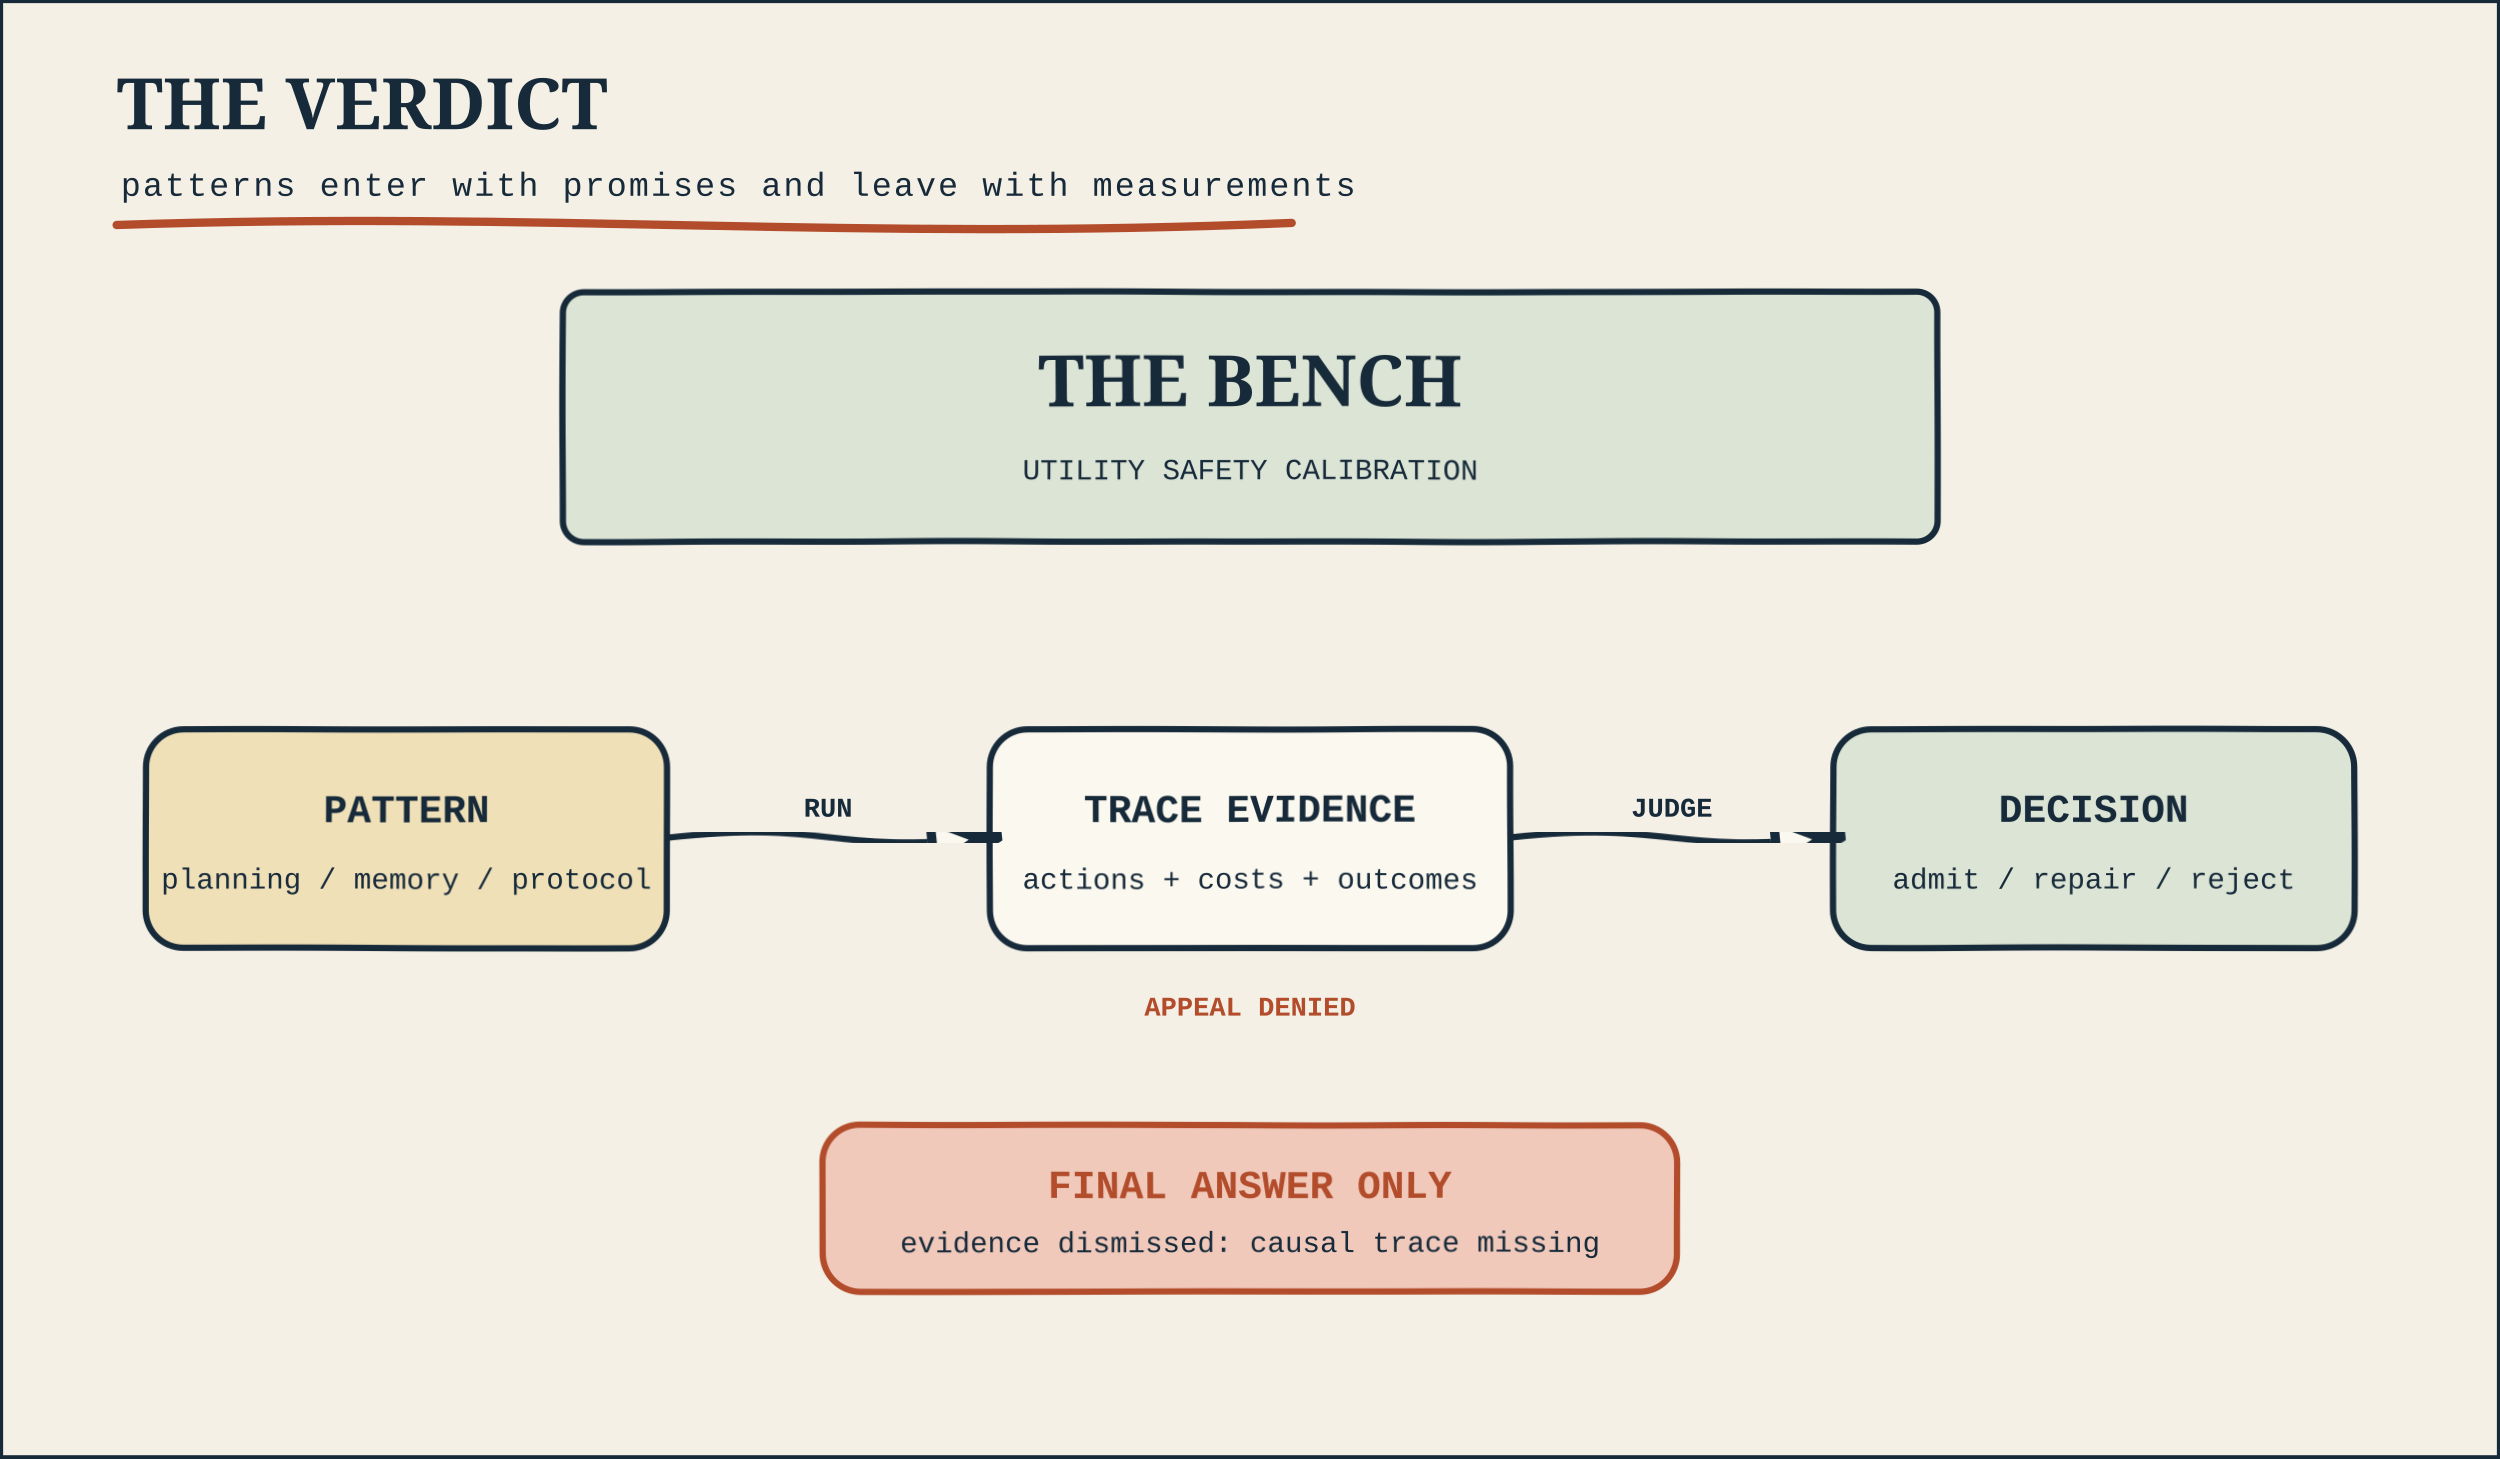
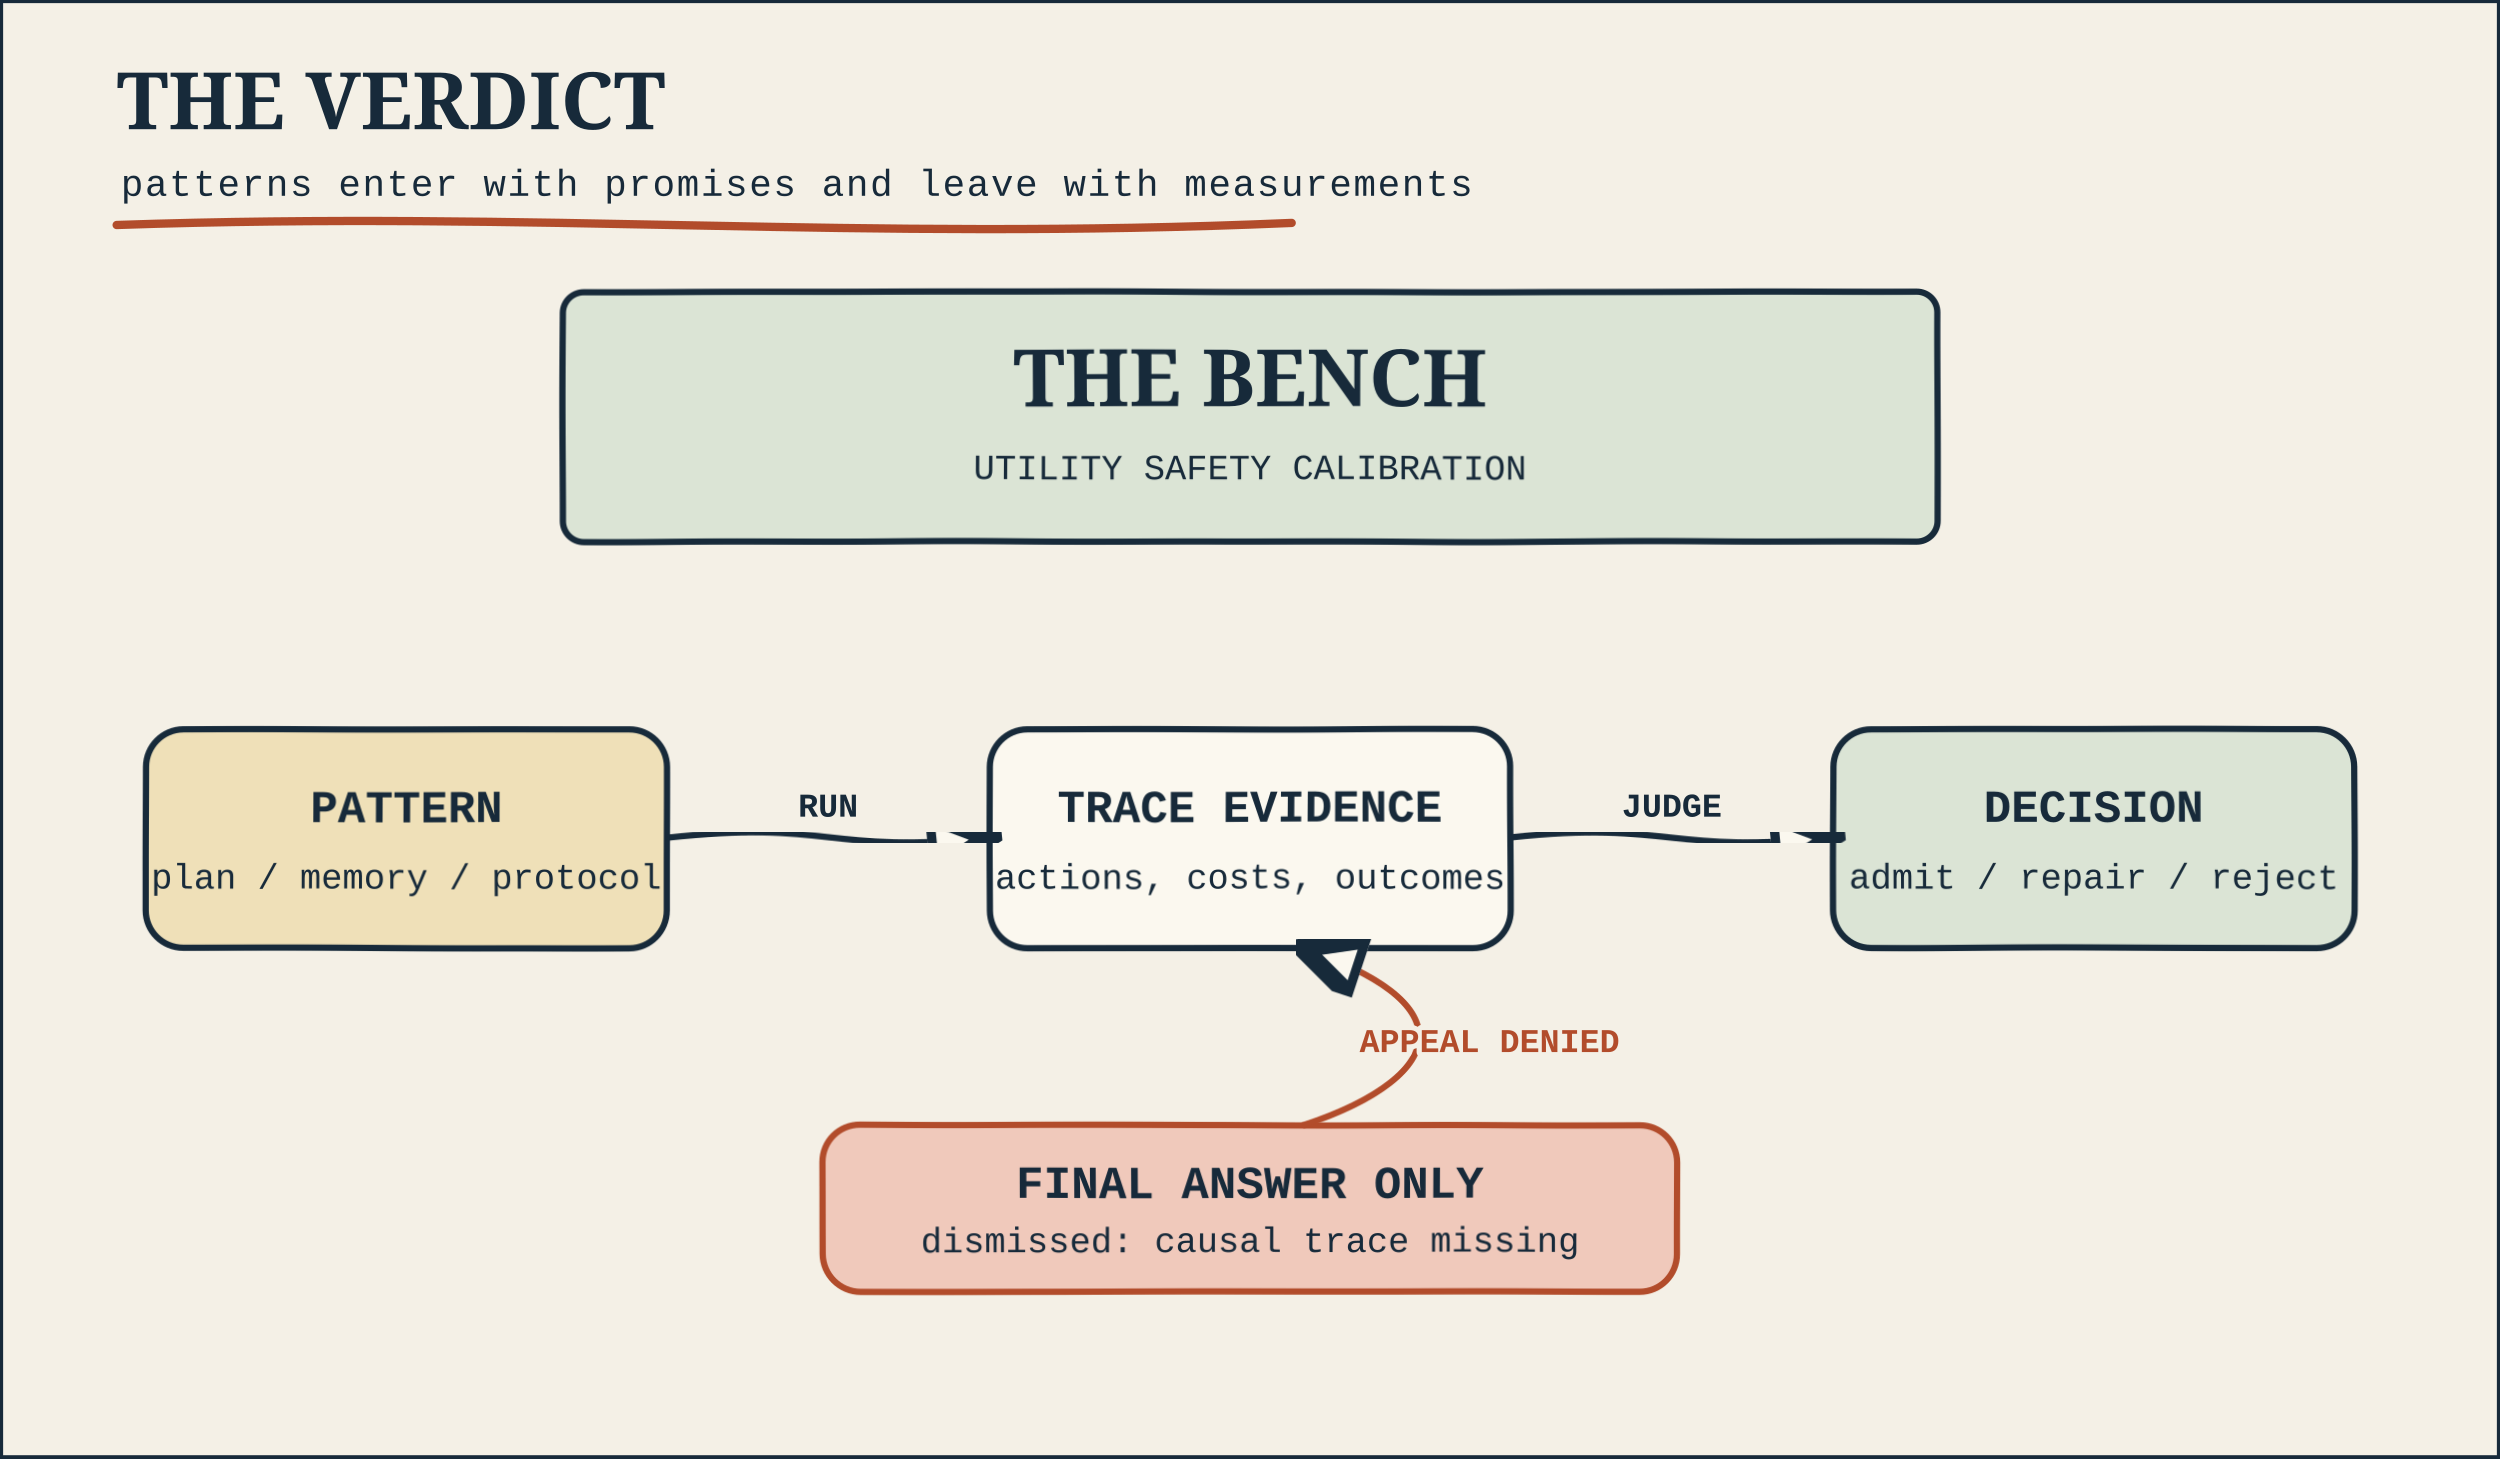
<svg xmlns="http://www.w3.org/2000/svg" width="1200" height="700" viewBox="0 0 1200 700" role="img" aria-labelledby="title desc">
  <defs>
    <marker id="arrow" markerWidth="12" markerHeight="10" refX="10" refY="5" orient="auto">
      <path d="M0,0 L10,5 L0,10 z" fill="#172a3a" />
    </marker>
    <marker id="red-arrow" markerWidth="12" markerHeight="10" refX="10" refY="5" orient="auto">
      <path d="M0,0 L10,5 L0,10 z" fill="#b24c2b" />
    </marker>
    <filter id="wobble" x="-5%" y="-5%" width="110%" height="110%">
      <feTurbulence type="fractalNoise" baseFrequency="0.012" numOctaves="1" seed="427" result="noise" />
      <feDisplacementMap in="SourceGraphic" in2="noise" scale="1.2" />
    </filter>
    <style>
      .paper { fill:#f4f0e6; }
      text { fill:#172a3a; font-family:"Courier New",monospace; }
-       .title { font-family:Georgia,serif; font-size:34px; font-weight:bold; }
-       .subtitle { font-size:16px; letter-spacing:1px; }
-       .label { font-size:19px; font-weight:bold; }
-       .detail { font-size:14px; }
-       .tiny { font-size:13px; font-weight:bold; paint-order:stroke; stroke:#f4f0e6; stroke-width:5px; stroke-linejoin:round; }
+       .title { font-family:Georgia,serif; font-size:38px; font-weight:bold; }
+       .subtitle { font-size:18px; letter-spacing:0.8px; }
+       .label { font-size:22px; font-weight:bold; }
+       .detail { font-size:17px; }
+       .tiny { font-size:16px; font-weight:bold; paint-order:stroke; stroke:#f4f0e6; stroke-width:5px; stroke-linejoin:round; }
      .rough { filter:url(#wobble); }
      rect, circle, ellipse, path, line, polygon { fill:#fbf8ef; stroke:#172a3a; stroke-width:3; }
      .arrow { fill:none; marker-end:url(#arrow); }
+       .connector { fill:none; }
      .red .arrow, .red path, .red line, .red rect, .red circle { stroke:#b24c2b; }
      .red .arrow { marker-end:url(#red-arrow); }
      .red text, text.red { fill:#b24c2b; }
      .green rect, .green circle { fill:#dbe4d5; }
      .amber rect, .amber circle { fill:#efe0b8; }
      .danger rect, .danger circle { fill:#f0c9bb; stroke:#b24c2b; }
      .ghost rect, .ghost circle { fill:#e3e7e3; stroke-dasharray:9 7; }
      .scribble { fill:none; stroke:#b24c2b; stroke-width:4; stroke-linecap:round; }
    </style>
  </defs>
  <rect class="paper" width="1200" height="700" stroke="none" />
  <text class="title" x="56" y="62">THE VERDICT</text>
  <text class="subtitle" x="58" y="94">patterns enter with promises and leave with measurements</text>
  <path class="scribble" d="M56,108 C260,101 410,116 620,107" />
  <g class="rough green">
    <rect x="270" y="140" width="660" height="120" rx="10" />
    <text class="title" x="600" y="195" text-anchor="middle">THE BENCH</text>
    <text class="detail" x="600" y="230" text-anchor="middle">UTILITY     SAFETY     CALIBRATION</text>
  </g>
  <g class="rough amber">
    <rect x="70" y="350" width="250" height="105" rx="18" />
    <text class="label" x="195.0" y="394.5" text-anchor="middle">PATTERN</text>
-     <text class="detail" x="195.0" y="426.5" text-anchor="middle">planning / memory / protocol</text>
+     <text class="detail" x="195.0" y="426.5" text-anchor="middle">plan / memory / protocol</text>
  </g>
  <g class="rough ">
    <rect x="475" y="350" width="250" height="105" rx="18" />
    <text class="label" x="600.0" y="394.5" text-anchor="middle">TRACE EVIDENCE</text>
-     <text class="detail" x="600.0" y="426.5" text-anchor="middle">actions + costs + outcomes</text>
+     <text class="detail" x="600.0" y="426.5" text-anchor="middle">actions, costs, outcomes</text>
  </g>
  <g class="rough green">
    <rect x="880" y="350" width="250" height="105" rx="18" />
    <text class="label" x="1005.0" y="394.5" text-anchor="middle">DECISION</text>
    <text class="detail" x="1005.0" y="426.5" text-anchor="middle">admit / repair / reject</text>
  </g>
  <g class="">
    <path class="arrow rough" d="M320,402 C397.5,394 397.5,410 475,402" />
    <text class="tiny" x="397.5" y="392.0" text-anchor="middle">RUN</text>
  </g>
  <g class="">
    <path class="arrow rough" d="M725,402 C802.5,394 802.5,410 880,402" />
    <text class="tiny" x="802.5" y="392.0" text-anchor="middle">JUDGE</text>
  </g>
  <g class="danger rough">
    <rect x="395" y="540" width="410" height="80" rx="18" />
-     <text class="label red" x="600" y="575" text-anchor="middle">FINAL ANSWER ONLY</text>
-     <text class="detail" x="600" y="601" text-anchor="middle">evidence dismissed: causal trace missing</text>
+     <text class="label" x="600" y="575" text-anchor="middle">FINAL ANSWER ONLY</text>
+     <text class="detail" x="600" y="601" text-anchor="middle">dismissed: causal trace missing</text>
  </g>
  <g class="red">
-     <path class="arrow rough" d="M600,540 C600.0,532 600.0,463 600,455" />
-     <text class="tiny" x="600.0" y="487.5" text-anchor="middle">APPEAL DENIED</text>
+     <path class="arrow rough" d="M625,540 C700,515 700,480 625,455" />
+     <text class="tiny" x="715" y="505" text-anchor="middle">APPEAL DENIED</text>
  </g>
</svg>
